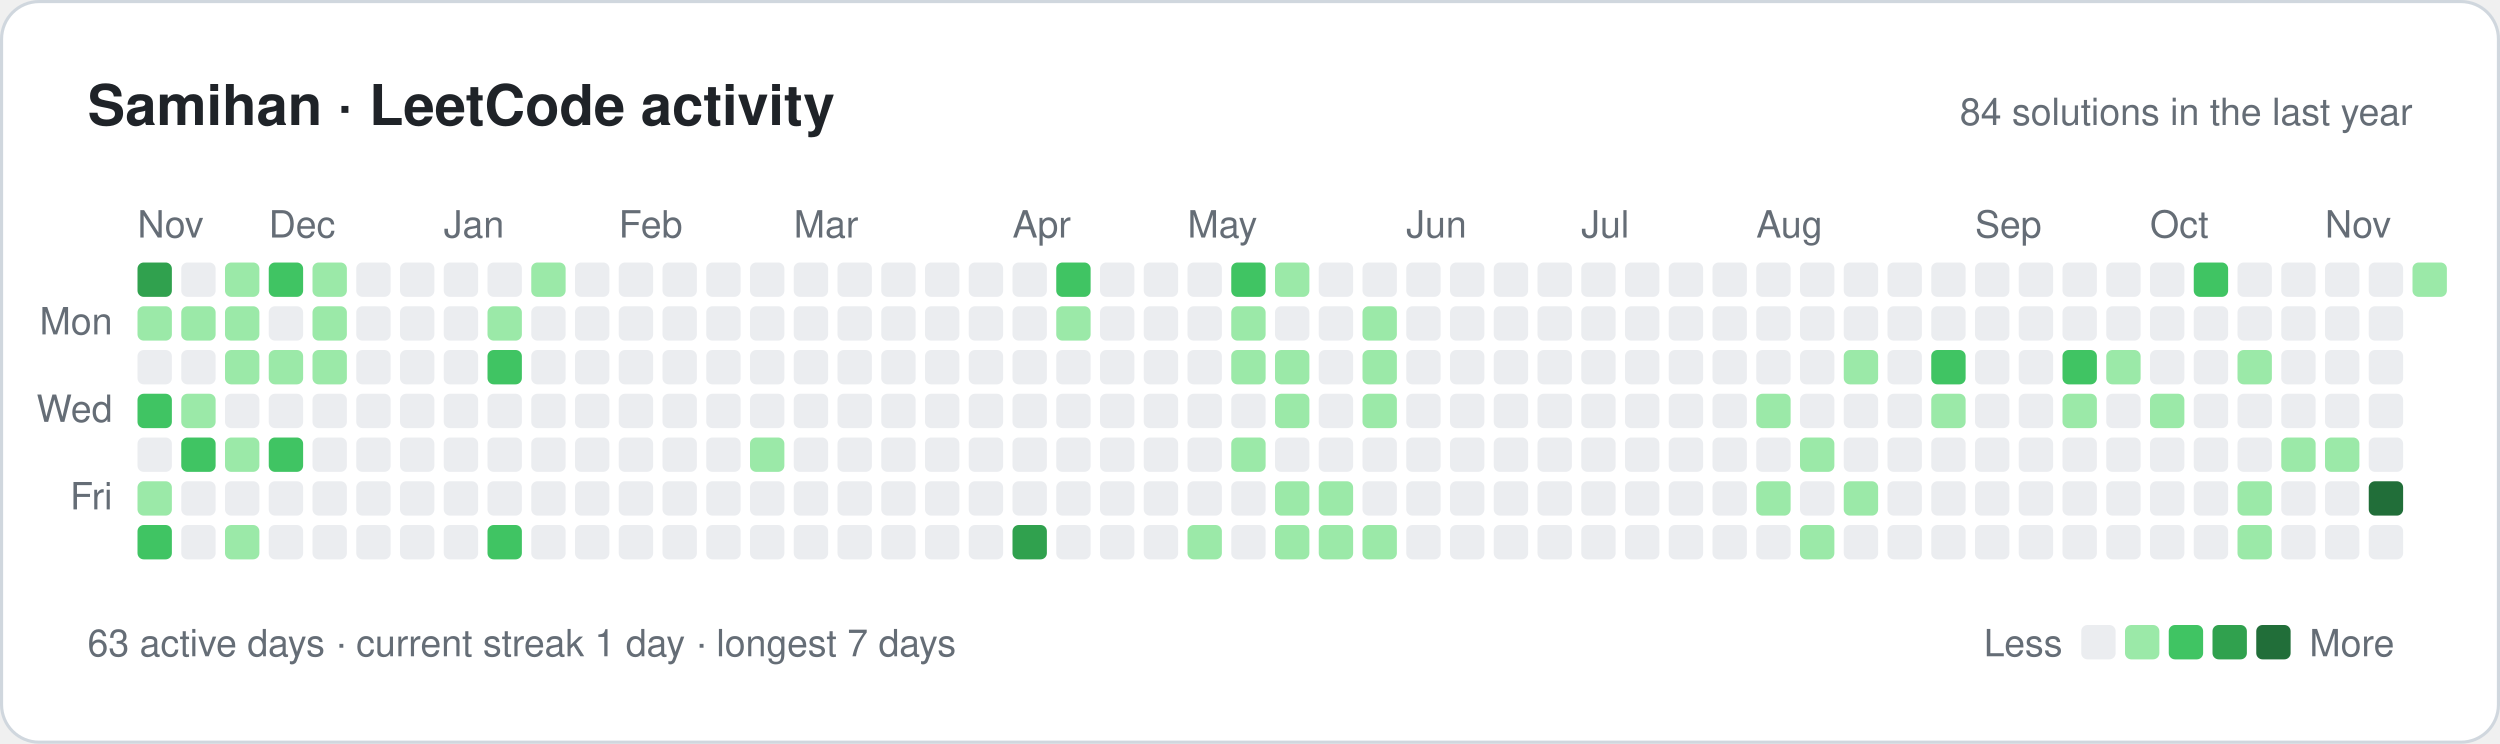
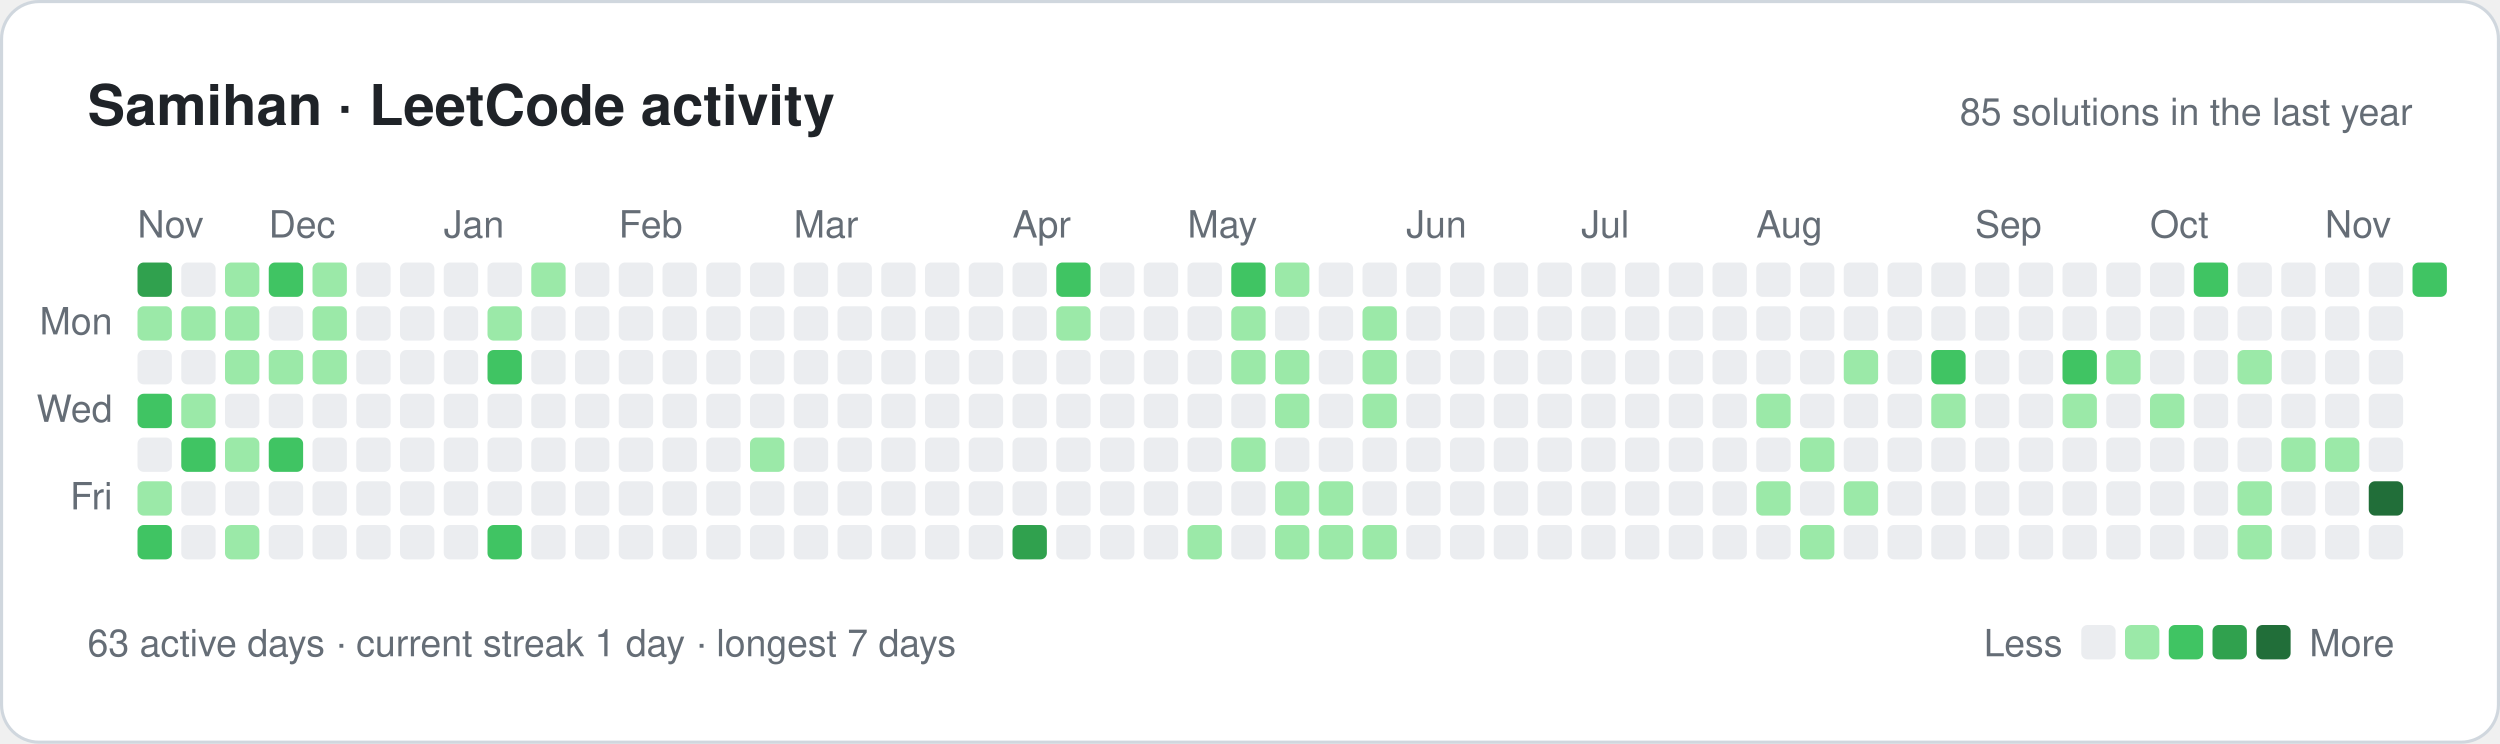
<svg xmlns="http://www.w3.org/2000/svg" width="800" height="238" viewBox="0 0 800 238" font-family="-apple-system,BlinkMacSystemFont,'Segoe UI',Helvetica,Arial,sans-serif" role="img" aria-labelledby="t">
  <style>
.bg{fill:#ffffff;stroke:#d0d7de}.title{fill:#1f2328;font-size:18px;font-weight:600}.muted{fill:#656d76;font-size:12px}
.label{fill:#1f2328;font-size:13px;font-weight:600}.value{fill:#1f2328;font-size:22px;font-weight:700}.value-sm{fill:#1f2328;font-size:14px;font-weight:700}
.total{fill:#1f2328;font-size:30px;font-weight:700}.track{fill:#eaeef2}.ring-track{stroke:#eaeef2}.divider{stroke:#d0d7de}.grid{stroke:#d0d7de;fill:none}
@media (prefers-color-scheme: dark){.bg{fill:#0d1117;stroke:#30363d}.title,.label,.value,.value-sm,.total{fill:#e6edf3}.muted{fill:#8b949e}.track{fill:#21262d}.ring-track{stroke:#21262d}.divider{stroke:#30363d}.grid{stroke:#30363d}}
@keyframes ls-fade{from{opacity:0;transform:translateY(6px)}to{opacity:1;transform:none}}
@keyframes ls-grow{from{transform:scaleX(0)}to{transform:scaleX(1)}}
@keyframes ls-pop{from{opacity:0;transform:scale(.2)}to{opacity:1;transform:scale(1)}}
@keyframes ls-pulse{0%,100%{opacity:1}50%{opacity:.3}}
.fade{animation:ls-fade .6s ease-out both}
.grow{transform-box:fill-box;transform-origin:left center;animation:ls-grow .9s cubic-bezier(.2,.7,.3,1) both}
.pulse{animation:ls-pulse 1.8s ease-in-out infinite}
.d1{animation-delay:0.12s}
.d2{animation-delay:0.24s}
.d3{animation-delay:0.36s}
.d4{animation-delay:0.48s}
.d5{animation-delay:0.60s}
.d6{animation-delay:0.72s}
.d7{animation-delay:0.84s}
.d8{animation-delay:0.96s}
@media (prefers-reduced-motion: reduce){*{animation:none!important}}
.h0{fill:#ebedf0}.h1{fill:#9be9a8}.h2{fill:#40c463}.h3{fill:#30a14e}.h4{fill:#216e39}
@media (prefers-color-scheme: dark){.h0{fill:#161b22}.h1{fill:#0e4429}.h2{fill:#006d32}.h3{fill:#26a641}.h4{fill:#39d353}}
</style>
  <rect x="0.5" y="0.5" width="799" height="237" rx="12" class="bg" />
  <g class="fade">
    <text x="28" y="40" class="title">Samihan · LeetCode activity</text>
-     <text x="772" y="40" class="muted" text-anchor="end">84 solutions in the last year</text>
+     <text x="772" y="40" class="muted" text-anchor="end">85 solutions in the last year</text>
  </g>
  <text x="44" y="76" class="muted" font-size="11">Nov</text>
  <text x="86" y="76" class="muted" font-size="11">Dec</text>
  <text x="142" y="76" class="muted" font-size="11">Jan</text>
  <text x="198" y="76" class="muted" font-size="11">Feb</text>
  <text x="254" y="76" class="muted" font-size="11">Mar</text>
  <text x="324" y="76" class="muted" font-size="11">Apr</text>
  <text x="380" y="76" class="muted" font-size="11">May</text>
  <text x="450" y="76" class="muted" font-size="11">Jun</text>
  <text x="506" y="76" class="muted" font-size="11">Jul</text>
  <text x="562" y="76" class="muted" font-size="11">Aug</text>
  <text x="632" y="76" class="muted" font-size="11">Sep</text>
  <text x="688" y="76" class="muted" font-size="11">Oct</text>
  <text x="744" y="76" class="muted" font-size="11">Nov</text>
  <text x="36" y="107" class="muted" font-size="10" text-anchor="end">Mon</text>
  <text x="36" y="135" class="muted" font-size="10" text-anchor="end">Wed</text>
  <text x="36" y="163" class="muted" font-size="10" text-anchor="end">Fri</text>
  <g class="fade d1">
    <rect x="44" y="84" width="11" height="11" rx="2" class="h3" />
    <rect x="44" y="98" width="11" height="11" rx="2" class="h1" />
    <rect x="44" y="112" width="11" height="11" rx="2" class="h0" />
    <rect x="44" y="126" width="11" height="11" rx="2" class="h2" />
    <rect x="44" y="140" width="11" height="11" rx="2" class="h0" />
    <rect x="44" y="154" width="11" height="11" rx="2" class="h1" />
    <rect x="44" y="168" width="11" height="11" rx="2" class="h2" />
    <rect x="58" y="84" width="11" height="11" rx="2" class="h0" />
    <rect x="58" y="98" width="11" height="11" rx="2" class="h1" />
    <rect x="58" y="112" width="11" height="11" rx="2" class="h0" />
    <rect x="58" y="126" width="11" height="11" rx="2" class="h1" />
    <rect x="58" y="140" width="11" height="11" rx="2" class="h2" />
    <rect x="58" y="154" width="11" height="11" rx="2" class="h0" />
    <rect x="58" y="168" width="11" height="11" rx="2" class="h0" />
    <rect x="72" y="84" width="11" height="11" rx="2" class="h1" />
    <rect x="72" y="98" width="11" height="11" rx="2" class="h1" />
    <rect x="72" y="112" width="11" height="11" rx="2" class="h1" />
    <rect x="72" y="126" width="11" height="11" rx="2" class="h0" />
    <rect x="72" y="140" width="11" height="11" rx="2" class="h1" />
    <rect x="72" y="154" width="11" height="11" rx="2" class="h0" />
    <rect x="72" y="168" width="11" height="11" rx="2" class="h1" />
    <rect x="86" y="84" width="11" height="11" rx="2" class="h2" />
    <rect x="86" y="98" width="11" height="11" rx="2" class="h0" />
    <rect x="86" y="112" width="11" height="11" rx="2" class="h1" />
    <rect x="86" y="126" width="11" height="11" rx="2" class="h0" />
    <rect x="86" y="140" width="11" height="11" rx="2" class="h2" />
    <rect x="86" y="154" width="11" height="11" rx="2" class="h0" />
    <rect x="86" y="168" width="11" height="11" rx="2" class="h0" />
    <rect x="100" y="84" width="11" height="11" rx="2" class="h1" />
    <rect x="100" y="98" width="11" height="11" rx="2" class="h1" />
    <rect x="100" y="112" width="11" height="11" rx="2" class="h1" />
    <rect x="100" y="126" width="11" height="11" rx="2" class="h0" />
    <rect x="100" y="140" width="11" height="11" rx="2" class="h0" />
    <rect x="100" y="154" width="11" height="11" rx="2" class="h0" />
    <rect x="100" y="168" width="11" height="11" rx="2" class="h0" />
    <rect x="114" y="84" width="11" height="11" rx="2" class="h0" />
    <rect x="114" y="98" width="11" height="11" rx="2" class="h0" />
    <rect x="114" y="112" width="11" height="11" rx="2" class="h0" />
    <rect x="114" y="126" width="11" height="11" rx="2" class="h0" />
    <rect x="114" y="140" width="11" height="11" rx="2" class="h0" />
    <rect x="114" y="154" width="11" height="11" rx="2" class="h0" />
    <rect x="114" y="168" width="11" height="11" rx="2" class="h0" />
    <rect x="128" y="84" width="11" height="11" rx="2" class="h0" />
    <rect x="128" y="98" width="11" height="11" rx="2" class="h0" />
    <rect x="128" y="112" width="11" height="11" rx="2" class="h0" />
    <rect x="128" y="126" width="11" height="11" rx="2" class="h0" />
    <rect x="128" y="140" width="11" height="11" rx="2" class="h0" />
    <rect x="128" y="154" width="11" height="11" rx="2" class="h0" />
    <rect x="128" y="168" width="11" height="11" rx="2" class="h0" />
    <rect x="142" y="84" width="11" height="11" rx="2" class="h0" />
    <rect x="142" y="98" width="11" height="11" rx="2" class="h0" />
    <rect x="142" y="112" width="11" height="11" rx="2" class="h0" />
    <rect x="142" y="126" width="11" height="11" rx="2" class="h0" />
    <rect x="142" y="140" width="11" height="11" rx="2" class="h0" />
    <rect x="142" y="154" width="11" height="11" rx="2" class="h0" />
    <rect x="142" y="168" width="11" height="11" rx="2" class="h0" />
    <rect x="156" y="84" width="11" height="11" rx="2" class="h0" />
    <rect x="156" y="98" width="11" height="11" rx="2" class="h1" />
    <rect x="156" y="112" width="11" height="11" rx="2" class="h2" />
    <rect x="156" y="126" width="11" height="11" rx="2" class="h0" />
    <rect x="156" y="140" width="11" height="11" rx="2" class="h0" />
    <rect x="156" y="154" width="11" height="11" rx="2" class="h0" />
    <rect x="156" y="168" width="11" height="11" rx="2" class="h2" />
    <rect x="170" y="84" width="11" height="11" rx="2" class="h1" />
    <rect x="170" y="98" width="11" height="11" rx="2" class="h0" />
    <rect x="170" y="112" width="11" height="11" rx="2" class="h0" />
    <rect x="170" y="126" width="11" height="11" rx="2" class="h0" />
    <rect x="170" y="140" width="11" height="11" rx="2" class="h0" />
    <rect x="170" y="154" width="11" height="11" rx="2" class="h0" />
    <rect x="170" y="168" width="11" height="11" rx="2" class="h0" />
    <rect x="184" y="84" width="11" height="11" rx="2" class="h0" />
    <rect x="184" y="98" width="11" height="11" rx="2" class="h0" />
    <rect x="184" y="112" width="11" height="11" rx="2" class="h0" />
    <rect x="184" y="126" width="11" height="11" rx="2" class="h0" />
    <rect x="184" y="140" width="11" height="11" rx="2" class="h0" />
    <rect x="184" y="154" width="11" height="11" rx="2" class="h0" />
    <rect x="184" y="168" width="11" height="11" rx="2" class="h0" />
    <rect x="198" y="84" width="11" height="11" rx="2" class="h0" />
    <rect x="198" y="98" width="11" height="11" rx="2" class="h0" />
    <rect x="198" y="112" width="11" height="11" rx="2" class="h0" />
    <rect x="198" y="126" width="11" height="11" rx="2" class="h0" />
    <rect x="198" y="140" width="11" height="11" rx="2" class="h0" />
    <rect x="198" y="154" width="11" height="11" rx="2" class="h0" />
    <rect x="198" y="168" width="11" height="11" rx="2" class="h0" />
    <rect x="212" y="84" width="11" height="11" rx="2" class="h0" />
    <rect x="212" y="98" width="11" height="11" rx="2" class="h0" />
    <rect x="212" y="112" width="11" height="11" rx="2" class="h0" />
    <rect x="212" y="126" width="11" height="11" rx="2" class="h0" />
    <rect x="212" y="140" width="11" height="11" rx="2" class="h0" />
    <rect x="212" y="154" width="11" height="11" rx="2" class="h0" />
    <rect x="212" y="168" width="11" height="11" rx="2" class="h0" />
    <rect x="226" y="84" width="11" height="11" rx="2" class="h0" />
    <rect x="226" y="98" width="11" height="11" rx="2" class="h0" />
    <rect x="226" y="112" width="11" height="11" rx="2" class="h0" />
    <rect x="226" y="126" width="11" height="11" rx="2" class="h0" />
    <rect x="226" y="140" width="11" height="11" rx="2" class="h0" />
    <rect x="226" y="154" width="11" height="11" rx="2" class="h0" />
    <rect x="226" y="168" width="11" height="11" rx="2" class="h0" />
    <rect x="240" y="84" width="11" height="11" rx="2" class="h0" />
    <rect x="240" y="98" width="11" height="11" rx="2" class="h0" />
    <rect x="240" y="112" width="11" height="11" rx="2" class="h0" />
    <rect x="240" y="126" width="11" height="11" rx="2" class="h0" />
    <rect x="240" y="140" width="11" height="11" rx="2" class="h1" />
    <rect x="240" y="154" width="11" height="11" rx="2" class="h0" />
    <rect x="240" y="168" width="11" height="11" rx="2" class="h0" />
    <rect x="254" y="84" width="11" height="11" rx="2" class="h0" />
    <rect x="254" y="98" width="11" height="11" rx="2" class="h0" />
    <rect x="254" y="112" width="11" height="11" rx="2" class="h0" />
    <rect x="254" y="126" width="11" height="11" rx="2" class="h0" />
    <rect x="254" y="140" width="11" height="11" rx="2" class="h0" />
    <rect x="254" y="154" width="11" height="11" rx="2" class="h0" />
    <rect x="254" y="168" width="11" height="11" rx="2" class="h0" />
    <rect x="268" y="84" width="11" height="11" rx="2" class="h0" />
    <rect x="268" y="98" width="11" height="11" rx="2" class="h0" />
    <rect x="268" y="112" width="11" height="11" rx="2" class="h0" />
    <rect x="268" y="126" width="11" height="11" rx="2" class="h0" />
    <rect x="268" y="140" width="11" height="11" rx="2" class="h0" />
    <rect x="268" y="154" width="11" height="11" rx="2" class="h0" />
    <rect x="268" y="168" width="11" height="11" rx="2" class="h0" />
    <rect x="282" y="84" width="11" height="11" rx="2" class="h0" />
    <rect x="282" y="98" width="11" height="11" rx="2" class="h0" />
    <rect x="282" y="112" width="11" height="11" rx="2" class="h0" />
    <rect x="282" y="126" width="11" height="11" rx="2" class="h0" />
    <rect x="282" y="140" width="11" height="11" rx="2" class="h0" />
    <rect x="282" y="154" width="11" height="11" rx="2" class="h0" />
    <rect x="282" y="168" width="11" height="11" rx="2" class="h0" />
    <rect x="296" y="84" width="11" height="11" rx="2" class="h0" />
    <rect x="296" y="98" width="11" height="11" rx="2" class="h0" />
    <rect x="296" y="112" width="11" height="11" rx="2" class="h0" />
    <rect x="296" y="126" width="11" height="11" rx="2" class="h0" />
    <rect x="296" y="140" width="11" height="11" rx="2" class="h0" />
    <rect x="296" y="154" width="11" height="11" rx="2" class="h0" />
    <rect x="296" y="168" width="11" height="11" rx="2" class="h0" />
    <rect x="310" y="84" width="11" height="11" rx="2" class="h0" />
    <rect x="310" y="98" width="11" height="11" rx="2" class="h0" />
    <rect x="310" y="112" width="11" height="11" rx="2" class="h0" />
    <rect x="310" y="126" width="11" height="11" rx="2" class="h0" />
    <rect x="310" y="140" width="11" height="11" rx="2" class="h0" />
    <rect x="310" y="154" width="11" height="11" rx="2" class="h0" />
    <rect x="310" y="168" width="11" height="11" rx="2" class="h0" />
    <rect x="324" y="84" width="11" height="11" rx="2" class="h0" />
    <rect x="324" y="98" width="11" height="11" rx="2" class="h0" />
    <rect x="324" y="112" width="11" height="11" rx="2" class="h0" />
    <rect x="324" y="126" width="11" height="11" rx="2" class="h0" />
    <rect x="324" y="140" width="11" height="11" rx="2" class="h0" />
    <rect x="324" y="154" width="11" height="11" rx="2" class="h0" />
    <rect x="324" y="168" width="11" height="11" rx="2" class="h3" />
    <rect x="338" y="84" width="11" height="11" rx="2" class="h2" />
    <rect x="338" y="98" width="11" height="11" rx="2" class="h1" />
    <rect x="338" y="112" width="11" height="11" rx="2" class="h0" />
    <rect x="338" y="126" width="11" height="11" rx="2" class="h0" />
    <rect x="338" y="140" width="11" height="11" rx="2" class="h0" />
    <rect x="338" y="154" width="11" height="11" rx="2" class="h0" />
    <rect x="338" y="168" width="11" height="11" rx="2" class="h0" />
    <rect x="352" y="84" width="11" height="11" rx="2" class="h0" />
    <rect x="352" y="98" width="11" height="11" rx="2" class="h0" />
    <rect x="352" y="112" width="11" height="11" rx="2" class="h0" />
    <rect x="352" y="126" width="11" height="11" rx="2" class="h0" />
    <rect x="352" y="140" width="11" height="11" rx="2" class="h0" />
    <rect x="352" y="154" width="11" height="11" rx="2" class="h0" />
    <rect x="352" y="168" width="11" height="11" rx="2" class="h0" />
    <rect x="366" y="84" width="11" height="11" rx="2" class="h0" />
    <rect x="366" y="98" width="11" height="11" rx="2" class="h0" />
    <rect x="366" y="112" width="11" height="11" rx="2" class="h0" />
    <rect x="366" y="126" width="11" height="11" rx="2" class="h0" />
    <rect x="366" y="140" width="11" height="11" rx="2" class="h0" />
    <rect x="366" y="154" width="11" height="11" rx="2" class="h0" />
    <rect x="366" y="168" width="11" height="11" rx="2" class="h0" />
    <rect x="380" y="84" width="11" height="11" rx="2" class="h0" />
    <rect x="380" y="98" width="11" height="11" rx="2" class="h0" />
    <rect x="380" y="112" width="11" height="11" rx="2" class="h0" />
    <rect x="380" y="126" width="11" height="11" rx="2" class="h0" />
    <rect x="380" y="140" width="11" height="11" rx="2" class="h0" />
    <rect x="380" y="154" width="11" height="11" rx="2" class="h0" />
    <rect x="380" y="168" width="11" height="11" rx="2" class="h1" />
    <rect x="394" y="84" width="11" height="11" rx="2" class="h2" />
    <rect x="394" y="98" width="11" height="11" rx="2" class="h1" />
    <rect x="394" y="112" width="11" height="11" rx="2" class="h1" />
    <rect x="394" y="126" width="11" height="11" rx="2" class="h0" />
    <rect x="394" y="140" width="11" height="11" rx="2" class="h1" />
    <rect x="394" y="154" width="11" height="11" rx="2" class="h0" />
    <rect x="394" y="168" width="11" height="11" rx="2" class="h0" />
    <rect x="408" y="84" width="11" height="11" rx="2" class="h1" />
    <rect x="408" y="98" width="11" height="11" rx="2" class="h0" />
    <rect x="408" y="112" width="11" height="11" rx="2" class="h1" />
    <rect x="408" y="126" width="11" height="11" rx="2" class="h1" />
    <rect x="408" y="140" width="11" height="11" rx="2" class="h0" />
    <rect x="408" y="154" width="11" height="11" rx="2" class="h1" />
    <rect x="408" y="168" width="11" height="11" rx="2" class="h1" />
    <rect x="422" y="84" width="11" height="11" rx="2" class="h0" />
    <rect x="422" y="98" width="11" height="11" rx="2" class="h0" />
    <rect x="422" y="112" width="11" height="11" rx="2" class="h0" />
    <rect x="422" y="126" width="11" height="11" rx="2" class="h0" />
    <rect x="422" y="140" width="11" height="11" rx="2" class="h0" />
    <rect x="422" y="154" width="11" height="11" rx="2" class="h1" />
    <rect x="422" y="168" width="11" height="11" rx="2" class="h1" />
    <rect x="436" y="84" width="11" height="11" rx="2" class="h0" />
    <rect x="436" y="98" width="11" height="11" rx="2" class="h1" />
    <rect x="436" y="112" width="11" height="11" rx="2" class="h1" />
    <rect x="436" y="126" width="11" height="11" rx="2" class="h1" />
    <rect x="436" y="140" width="11" height="11" rx="2" class="h0" />
    <rect x="436" y="154" width="11" height="11" rx="2" class="h0" />
    <rect x="436" y="168" width="11" height="11" rx="2" class="h1" />
    <rect x="450" y="84" width="11" height="11" rx="2" class="h0" />
    <rect x="450" y="98" width="11" height="11" rx="2" class="h0" />
    <rect x="450" y="112" width="11" height="11" rx="2" class="h0" />
    <rect x="450" y="126" width="11" height="11" rx="2" class="h0" />
    <rect x="450" y="140" width="11" height="11" rx="2" class="h0" />
    <rect x="450" y="154" width="11" height="11" rx="2" class="h0" />
    <rect x="450" y="168" width="11" height="11" rx="2" class="h0" />
    <rect x="464" y="84" width="11" height="11" rx="2" class="h0" />
    <rect x="464" y="98" width="11" height="11" rx="2" class="h0" />
    <rect x="464" y="112" width="11" height="11" rx="2" class="h0" />
    <rect x="464" y="126" width="11" height="11" rx="2" class="h0" />
    <rect x="464" y="140" width="11" height="11" rx="2" class="h0" />
    <rect x="464" y="154" width="11" height="11" rx="2" class="h0" />
    <rect x="464" y="168" width="11" height="11" rx="2" class="h0" />
    <rect x="478" y="84" width="11" height="11" rx="2" class="h0" />
    <rect x="478" y="98" width="11" height="11" rx="2" class="h0" />
    <rect x="478" y="112" width="11" height="11" rx="2" class="h0" />
    <rect x="478" y="126" width="11" height="11" rx="2" class="h0" />
    <rect x="478" y="140" width="11" height="11" rx="2" class="h0" />
    <rect x="478" y="154" width="11" height="11" rx="2" class="h0" />
    <rect x="478" y="168" width="11" height="11" rx="2" class="h0" />
    <rect x="492" y="84" width="11" height="11" rx="2" class="h0" />
    <rect x="492" y="98" width="11" height="11" rx="2" class="h0" />
    <rect x="492" y="112" width="11" height="11" rx="2" class="h0" />
    <rect x="492" y="126" width="11" height="11" rx="2" class="h0" />
    <rect x="492" y="140" width="11" height="11" rx="2" class="h0" />
    <rect x="492" y="154" width="11" height="11" rx="2" class="h0" />
    <rect x="492" y="168" width="11" height="11" rx="2" class="h0" />
    <rect x="506" y="84" width="11" height="11" rx="2" class="h0" />
    <rect x="506" y="98" width="11" height="11" rx="2" class="h0" />
    <rect x="506" y="112" width="11" height="11" rx="2" class="h0" />
    <rect x="506" y="126" width="11" height="11" rx="2" class="h0" />
    <rect x="506" y="140" width="11" height="11" rx="2" class="h0" />
    <rect x="506" y="154" width="11" height="11" rx="2" class="h0" />
    <rect x="506" y="168" width="11" height="11" rx="2" class="h0" />
    <rect x="520" y="84" width="11" height="11" rx="2" class="h0" />
    <rect x="520" y="98" width="11" height="11" rx="2" class="h0" />
    <rect x="520" y="112" width="11" height="11" rx="2" class="h0" />
    <rect x="520" y="126" width="11" height="11" rx="2" class="h0" />
    <rect x="520" y="140" width="11" height="11" rx="2" class="h0" />
    <rect x="520" y="154" width="11" height="11" rx="2" class="h0" />
    <rect x="520" y="168" width="11" height="11" rx="2" class="h0" />
    <rect x="534" y="84" width="11" height="11" rx="2" class="h0" />
    <rect x="534" y="98" width="11" height="11" rx="2" class="h0" />
    <rect x="534" y="112" width="11" height="11" rx="2" class="h0" />
    <rect x="534" y="126" width="11" height="11" rx="2" class="h0" />
    <rect x="534" y="140" width="11" height="11" rx="2" class="h0" />
    <rect x="534" y="154" width="11" height="11" rx="2" class="h0" />
    <rect x="534" y="168" width="11" height="11" rx="2" class="h0" />
    <rect x="548" y="84" width="11" height="11" rx="2" class="h0" />
    <rect x="548" y="98" width="11" height="11" rx="2" class="h0" />
    <rect x="548" y="112" width="11" height="11" rx="2" class="h0" />
    <rect x="548" y="126" width="11" height="11" rx="2" class="h0" />
    <rect x="548" y="140" width="11" height="11" rx="2" class="h0" />
    <rect x="548" y="154" width="11" height="11" rx="2" class="h0" />
    <rect x="548" y="168" width="11" height="11" rx="2" class="h0" />
    <rect x="562" y="84" width="11" height="11" rx="2" class="h0" />
    <rect x="562" y="98" width="11" height="11" rx="2" class="h0" />
    <rect x="562" y="112" width="11" height="11" rx="2" class="h0" />
    <rect x="562" y="126" width="11" height="11" rx="2" class="h1" />
    <rect x="562" y="140" width="11" height="11" rx="2" class="h0" />
    <rect x="562" y="154" width="11" height="11" rx="2" class="h1" />
    <rect x="562" y="168" width="11" height="11" rx="2" class="h0" />
    <rect x="576" y="84" width="11" height="11" rx="2" class="h0" />
    <rect x="576" y="98" width="11" height="11" rx="2" class="h0" />
    <rect x="576" y="112" width="11" height="11" rx="2" class="h0" />
    <rect x="576" y="126" width="11" height="11" rx="2" class="h0" />
    <rect x="576" y="140" width="11" height="11" rx="2" class="h1" />
    <rect x="576" y="154" width="11" height="11" rx="2" class="h0" />
    <rect x="576" y="168" width="11" height="11" rx="2" class="h1" />
    <rect x="590" y="84" width="11" height="11" rx="2" class="h0" />
    <rect x="590" y="98" width="11" height="11" rx="2" class="h0" />
    <rect x="590" y="112" width="11" height="11" rx="2" class="h1" />
    <rect x="590" y="126" width="11" height="11" rx="2" class="h0" />
    <rect x="590" y="140" width="11" height="11" rx="2" class="h0" />
    <rect x="590" y="154" width="11" height="11" rx="2" class="h1" />
    <rect x="590" y="168" width="11" height="11" rx="2" class="h0" />
    <rect x="604" y="84" width="11" height="11" rx="2" class="h0" />
    <rect x="604" y="98" width="11" height="11" rx="2" class="h0" />
    <rect x="604" y="112" width="11" height="11" rx="2" class="h0" />
    <rect x="604" y="126" width="11" height="11" rx="2" class="h0" />
    <rect x="604" y="140" width="11" height="11" rx="2" class="h0" />
    <rect x="604" y="154" width="11" height="11" rx="2" class="h0" />
    <rect x="604" y="168" width="11" height="11" rx="2" class="h0" />
    <rect x="618" y="84" width="11" height="11" rx="2" class="h0" />
    <rect x="618" y="98" width="11" height="11" rx="2" class="h0" />
    <rect x="618" y="112" width="11" height="11" rx="2" class="h2" />
    <rect x="618" y="126" width="11" height="11" rx="2" class="h1" />
    <rect x="618" y="140" width="11" height="11" rx="2" class="h0" />
    <rect x="618" y="154" width="11" height="11" rx="2" class="h0" />
    <rect x="618" y="168" width="11" height="11" rx="2" class="h0" />
    <rect x="632" y="84" width="11" height="11" rx="2" class="h0" />
    <rect x="632" y="98" width="11" height="11" rx="2" class="h0" />
    <rect x="632" y="112" width="11" height="11" rx="2" class="h0" />
    <rect x="632" y="126" width="11" height="11" rx="2" class="h0" />
    <rect x="632" y="140" width="11" height="11" rx="2" class="h0" />
    <rect x="632" y="154" width="11" height="11" rx="2" class="h0" />
    <rect x="632" y="168" width="11" height="11" rx="2" class="h0" />
    <rect x="646" y="84" width="11" height="11" rx="2" class="h0" />
    <rect x="646" y="98" width="11" height="11" rx="2" class="h0" />
    <rect x="646" y="112" width="11" height="11" rx="2" class="h0" />
    <rect x="646" y="126" width="11" height="11" rx="2" class="h0" />
    <rect x="646" y="140" width="11" height="11" rx="2" class="h0" />
    <rect x="646" y="154" width="11" height="11" rx="2" class="h0" />
    <rect x="646" y="168" width="11" height="11" rx="2" class="h0" />
    <rect x="660" y="84" width="11" height="11" rx="2" class="h0" />
    <rect x="660" y="98" width="11" height="11" rx="2" class="h0" />
    <rect x="660" y="112" width="11" height="11" rx="2" class="h2" />
    <rect x="660" y="126" width="11" height="11" rx="2" class="h1" />
    <rect x="660" y="140" width="11" height="11" rx="2" class="h0" />
    <rect x="660" y="154" width="11" height="11" rx="2" class="h0" />
    <rect x="660" y="168" width="11" height="11" rx="2" class="h0" />
    <rect x="674" y="84" width="11" height="11" rx="2" class="h0" />
    <rect x="674" y="98" width="11" height="11" rx="2" class="h0" />
    <rect x="674" y="112" width="11" height="11" rx="2" class="h1" />
    <rect x="674" y="126" width="11" height="11" rx="2" class="h0" />
    <rect x="674" y="140" width="11" height="11" rx="2" class="h0" />
    <rect x="674" y="154" width="11" height="11" rx="2" class="h0" />
    <rect x="674" y="168" width="11" height="11" rx="2" class="h0" />
    <rect x="688" y="84" width="11" height="11" rx="2" class="h0" />
    <rect x="688" y="98" width="11" height="11" rx="2" class="h0" />
    <rect x="688" y="112" width="11" height="11" rx="2" class="h0" />
    <rect x="688" y="126" width="11" height="11" rx="2" class="h1" />
    <rect x="688" y="140" width="11" height="11" rx="2" class="h0" />
    <rect x="688" y="154" width="11" height="11" rx="2" class="h0" />
    <rect x="688" y="168" width="11" height="11" rx="2" class="h0" />
    <rect x="702" y="84" width="11" height="11" rx="2" class="h2" />
    <rect x="702" y="98" width="11" height="11" rx="2" class="h0" />
    <rect x="702" y="112" width="11" height="11" rx="2" class="h0" />
    <rect x="702" y="126" width="11" height="11" rx="2" class="h0" />
    <rect x="702" y="140" width="11" height="11" rx="2" class="h0" />
    <rect x="702" y="154" width="11" height="11" rx="2" class="h0" />
    <rect x="702" y="168" width="11" height="11" rx="2" class="h0" />
    <rect x="716" y="84" width="11" height="11" rx="2" class="h0" />
    <rect x="716" y="98" width="11" height="11" rx="2" class="h0" />
    <rect x="716" y="112" width="11" height="11" rx="2" class="h1" />
    <rect x="716" y="126" width="11" height="11" rx="2" class="h0" />
    <rect x="716" y="140" width="11" height="11" rx="2" class="h0" />
    <rect x="716" y="154" width="11" height="11" rx="2" class="h1" />
    <rect x="716" y="168" width="11" height="11" rx="2" class="h1" />
    <rect x="730" y="84" width="11" height="11" rx="2" class="h0" />
    <rect x="730" y="98" width="11" height="11" rx="2" class="h0" />
    <rect x="730" y="112" width="11" height="11" rx="2" class="h0" />
    <rect x="730" y="126" width="11" height="11" rx="2" class="h0" />
    <rect x="730" y="140" width="11" height="11" rx="2" class="h1" />
    <rect x="730" y="154" width="11" height="11" rx="2" class="h0" />
    <rect x="730" y="168" width="11" height="11" rx="2" class="h0" />
    <rect x="744" y="84" width="11" height="11" rx="2" class="h0" />
    <rect x="744" y="98" width="11" height="11" rx="2" class="h0" />
    <rect x="744" y="112" width="11" height="11" rx="2" class="h0" />
    <rect x="744" y="126" width="11" height="11" rx="2" class="h0" />
    <rect x="744" y="140" width="11" height="11" rx="2" class="h1" />
    <rect x="744" y="154" width="11" height="11" rx="2" class="h0" />
    <rect x="744" y="168" width="11" height="11" rx="2" class="h0" />
    <rect x="758" y="84" width="11" height="11" rx="2" class="h0" />
    <rect x="758" y="98" width="11" height="11" rx="2" class="h0" />
    <rect x="758" y="112" width="11" height="11" rx="2" class="h0" />
    <rect x="758" y="126" width="11" height="11" rx="2" class="h0" />
    <rect x="758" y="140" width="11" height="11" rx="2" class="h0" />
    <rect x="758" y="154" width="11" height="11" rx="2" class="h4" />
    <rect x="758" y="168" width="11" height="11" rx="2" class="h0" />
-     <rect x="772" y="84" width="11" height="11" rx="2" class="h1" />
+     <rect x="772" y="84" width="11" height="11" rx="2" class="h2" />
  </g>
  <text x="28" y="210" class="muted">63 active days · current streak 1 day · longest 7 days</text>
  <text x="660" y="210" class="muted" text-anchor="end">Less</text>
  <rect x="666" y="200" width="11" height="11" rx="2" class="h0" />
  <rect x="680" y="200" width="11" height="11" rx="2" class="h1" />
  <rect x="694" y="200" width="11" height="11" rx="2" class="h2" />
  <rect x="708" y="200" width="11" height="11" rx="2" class="h3" />
  <rect x="722" y="200" width="11" height="11" rx="2" class="h4" />
  <text x="739" y="210" class="muted">More</text>
</svg>
